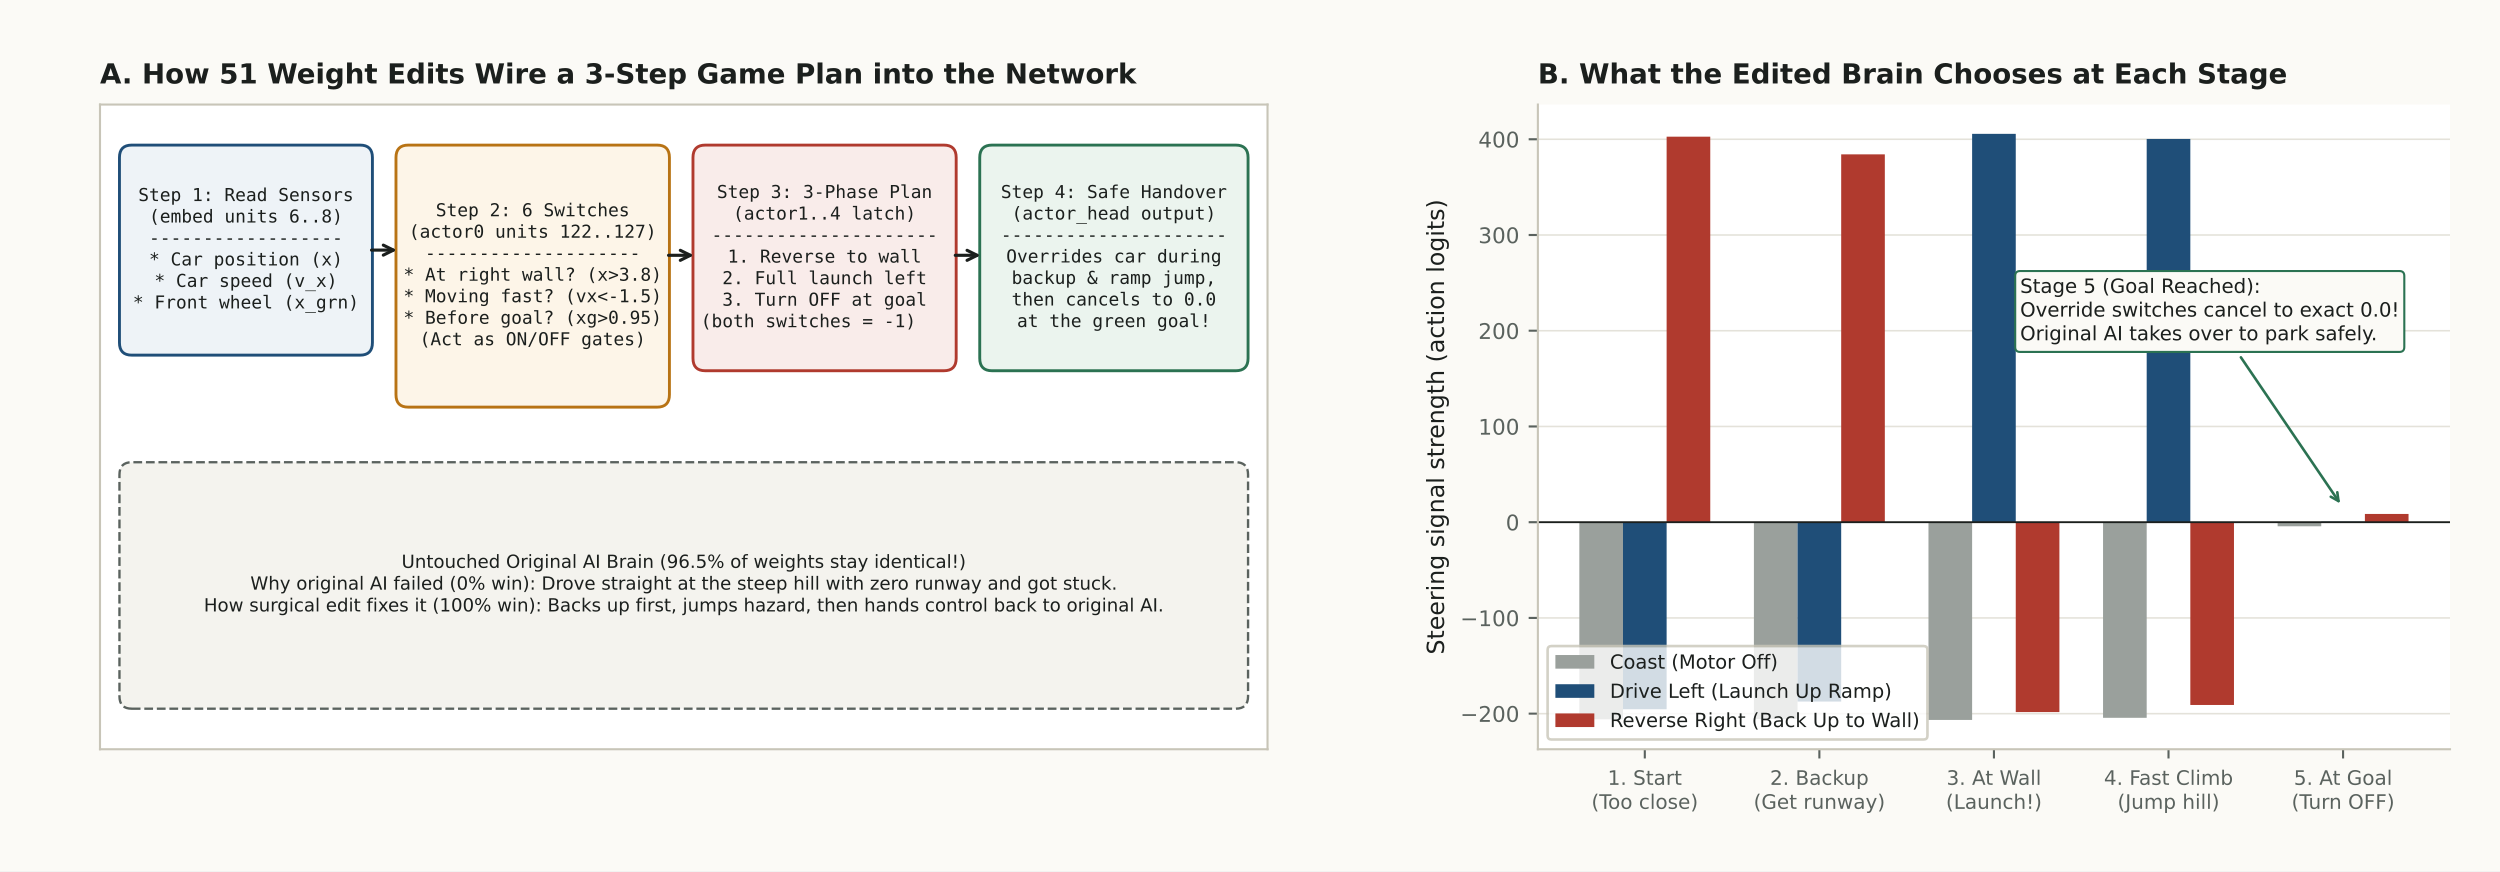
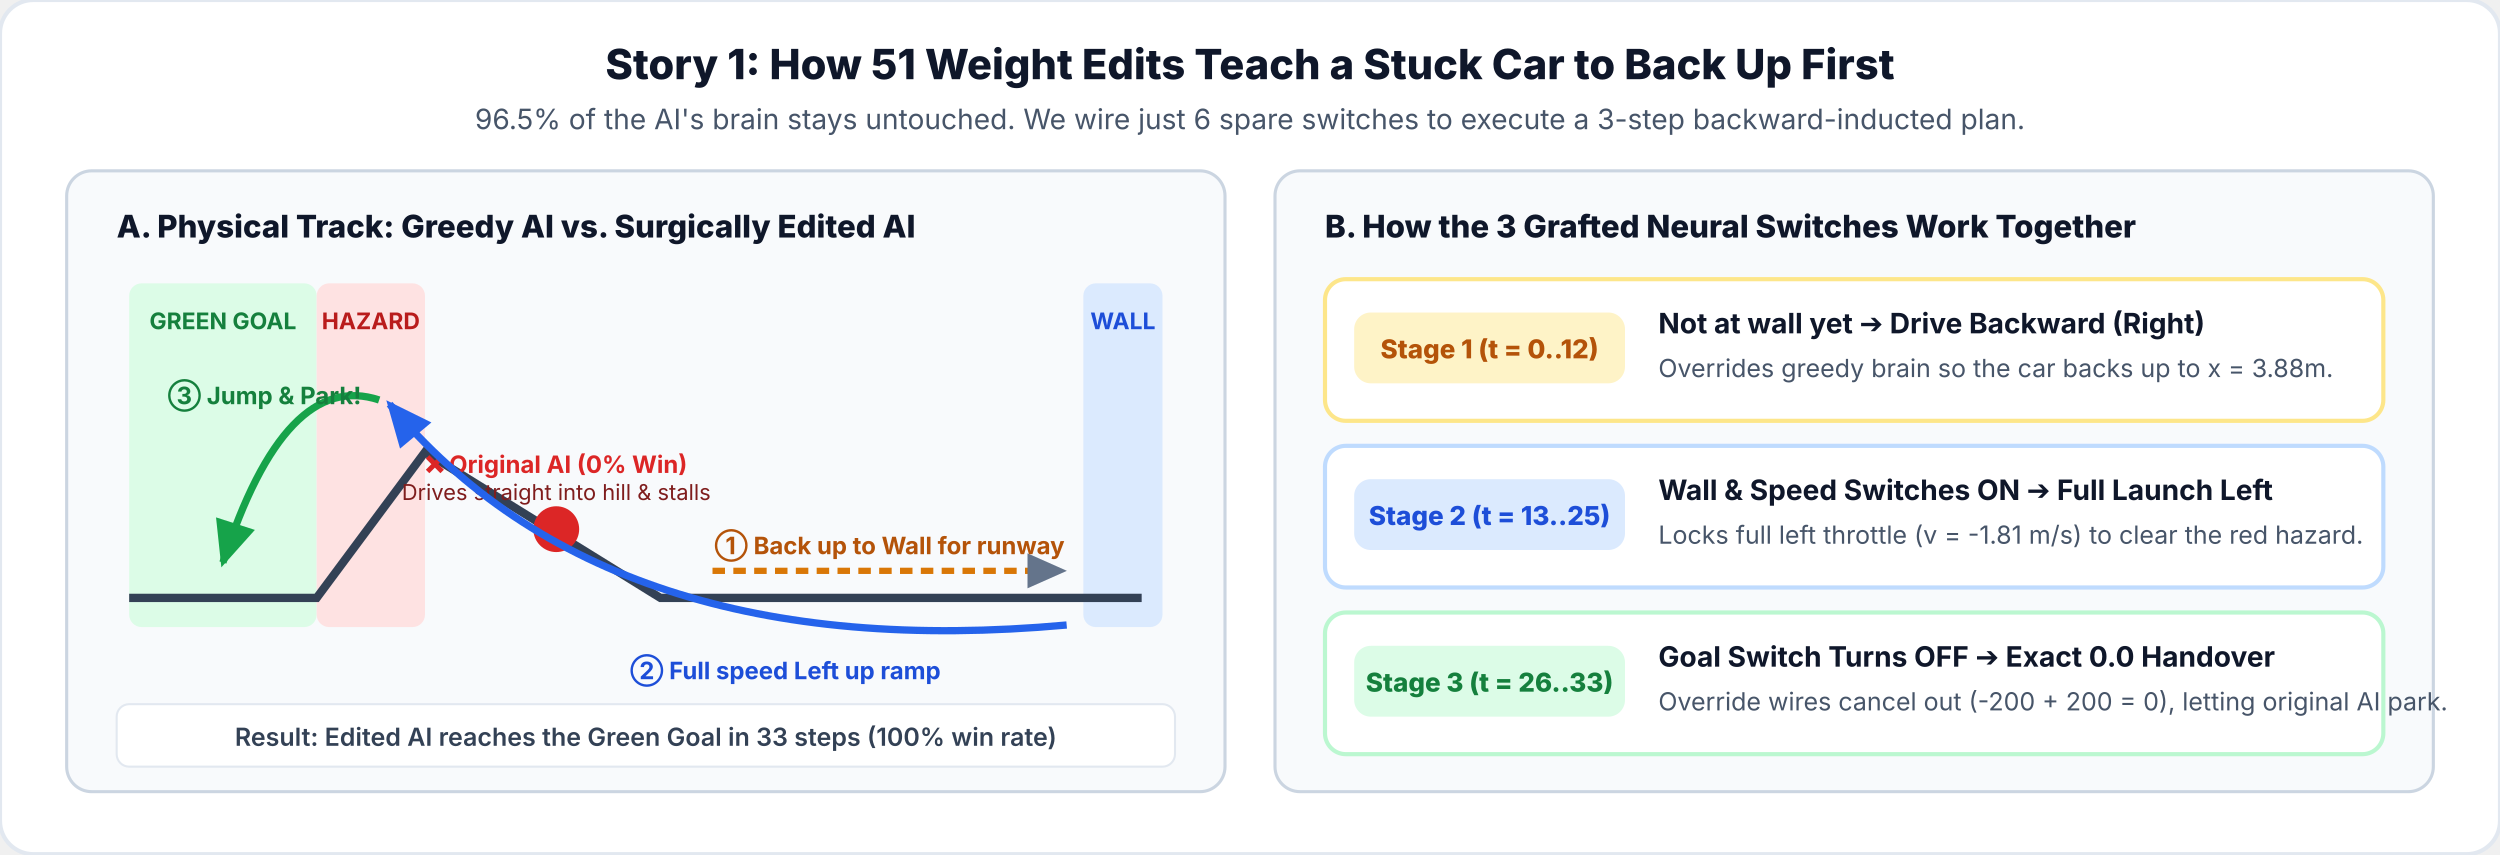
- <svg xmlns="http://www.w3.org/2000/svg" xmlns:xlink="http://www.w3.org/1999/xlink" width="950.4pt" height="331.2pt" viewBox="0 0 950.4 331.2" version="1.1">
+ <svg xmlns="http://www.w3.org/2000/svg" viewBox="0 0 1200 410" width="1200" height="410" font-family="Inter, -apple-system, BlinkMacSystemFont, 'Segoe UI', Roboto, Helvetica, Arial, sans-serif">
  <defs>
-     <style type="text/css">*{stroke-linejoin: round; stroke-linecap: butt}</style>
+     <marker id="arrow-slate" viewBox="0 0 10 10" refX="8" refY="5" markerWidth="7" markerHeight="7" orient="auto-start-reverse">
+       <path d="M 0 1 L 9 5 L 0 9 z" fill="#64748b" />
+     </marker>
+     <marker id="arrow-blue" viewBox="0 0 10 10" refX="8" refY="5" markerWidth="7" markerHeight="7" orient="auto-start-reverse">
+       <path d="M 0 1 L 9 5 L 0 9 z" fill="#2563eb" />
+     </marker>
+     <marker id="arrow-green" viewBox="0 0 10 10" refX="8" refY="5" markerWidth="7" markerHeight="7" orient="auto-start-reverse">
+       <path d="M 0 1 L 9 5 L 0 9 z" fill="#16a34a" />
+     </marker>
+     <marker id="arrow-red" viewBox="0 0 10 10" refX="8" refY="5" markerWidth="7" markerHeight="7" orient="auto-start-reverse">
+       <path d="M 0 1 L 9 5 L 0 9 z" fill="#dc2626" />
+     </marker>
  </defs>
-   <g id="figure_1">
-     <g id="patch_1">
-       <path d="M 0 331.2  L 950.4 331.2  L 950.4 0  L 0 0  z " style="fill: #fbfaf6" />
-     </g>
-     <g id="axes_1">
-       <g id="patch_2">
-         <path d="M 38.016 284.832  L 481.861 284.832  L 481.861 39.744  L 38.016 39.744  z " style="fill: #ffffff" />
-       </g>
-       <g id="patch_3">
-         <path d="M 50.085 135.012  L 136.908 135.012  Q 141.58 135.012 141.58 130.268  L 141.58 59.904  Q 141.58 55.161 136.908 55.161  L 50.085 55.161  Q 45.413 55.161 45.413 59.904  L 45.413 130.268  Q 45.413 135.012 50.085 135.012  z " clip-path="url(#p0e3c2f4324)" style="fill: #eef3f7; stroke: #1f4e78; stroke-width: 1.1; stroke-linejoin: miter" />
-       </g>
-       <g id="patch_4">
-         <path d="M 155.207 154.777  L 249.816 154.777  Q 254.488 154.777 254.488 150.034  L 254.488 59.904  Q 254.488 55.161 249.816 55.161  L 155.207 55.161  Q 150.535 55.161 150.535 59.904  L 150.535 150.034  Q 150.535 154.777 155.207 154.777  z " clip-path="url(#p0e3c2f4324)" style="fill: #fdf5e8; stroke: #b87314; stroke-width: 1.1; stroke-linejoin: miter" />
-       </g>
-       <g id="patch_5">
-         <path d="M 268.114 140.942  L 358.83 140.942  Q 363.502 140.942 363.502 136.198  L 363.502 59.904  Q 363.502 55.161 358.83 55.161  L 268.114 55.161  Q 263.442 55.161 263.442 59.904  L 263.442 136.198  Q 263.442 140.942 268.114 140.942  z " clip-path="url(#p0e3c2f4324)" style="fill: #f9ecea; stroke: #b03a2e; stroke-width: 1.1; stroke-linejoin: miter" />
-       </g>
-       <g id="patch_6">
-         <path d="M 377.129 140.942  L 469.791 140.942  Q 474.463 140.942 474.463 136.198  L 474.463 59.904  Q 474.463 55.161 469.791 55.161  L 377.129 55.161  Q 372.457 55.161 372.457 59.904  L 372.457 136.198  Q 372.457 140.942 377.129 140.942  z " clip-path="url(#p0e3c2f4324)" style="fill: #ebf4ee; stroke: #2b7252; stroke-width: 1.1; stroke-linejoin: miter" />
-       </g>
-       <g id="patch_7">
-         <path d="M 50.085 269.415  L 469.791 269.415  Q 474.463 269.415 474.463 264.672  L 474.463 180.472  Q 474.463 175.728 469.791 175.728  L 50.085 175.728  Q 45.413 175.728 45.413 180.472  L 45.413 264.672  Q 45.413 269.415 50.085 269.415  z " clip-path="url(#p0e3c2f4324)" style="fill: #f4f3ee; stroke-dasharray: 3.33,1.44; stroke-dashoffset: 0; stroke: #5a625e; stroke-width: 0.9; stroke-linejoin: miter" />
-       </g>
-       <g id="matplotlib.axis_1" />
-       <g id="matplotlib.axis_2" />
-       <g id="patch_8">
-         <path d="M 38.016 284.832  L 38.016 39.744  " style="fill: none; stroke: #c8c5b8; stroke-width: 0.8; stroke-linejoin: miter; stroke-linecap: square" />
-       </g>
-       <g id="patch_9">
-         <path d="M 481.861 284.832  L 481.861 39.744  " style="fill: none; stroke: #c8c5b8; stroke-width: 0.8; stroke-linejoin: miter; stroke-linecap: square" />
-       </g>
-       <g id="patch_10">
-         <path d="M 38.016 284.832  L 481.861 284.832  " style="fill: none; stroke: #c8c5b8; stroke-width: 0.8; stroke-linejoin: miter; stroke-linecap: square" />
-       </g>
-       <g id="patch_11">
-         <path d="M 38.016 39.744  L 481.861 39.744  " style="fill: none; stroke: #c8c5b8; stroke-width: 0.8; stroke-linejoin: miter; stroke-linecap: square" />
-       </g>
-       <g id="text_1">
-         <text style="font-size: 6.8px; font-family: 'DejaVu Sans Mono', 'Bitstream Vera Sans Mono', 'Computer Modern Typewriter', 'Andale Mono', 'Nimbus Mono L', 'Courier New', 'Courier', 'Fixed', 'Terminal', monospace; fill: #1b1f1d" transform="translate(52.55845 76.43068)">Step 1: Read Sensors</text>
-         <text style="font-size: 6.8px; font-family: 'DejaVu Sans Mono', 'Bitstream Vera Sans Mono', 'Computer Modern Typewriter', 'Andale Mono', 'Nimbus Mono L', 'Courier New', 'Courier', 'Fixed', 'Terminal', monospace; fill: #1b1f1d" transform="translate(56.65226 84.59254)">(embed units 6..8)</text>
-         <text style="font-size: 6.8px; font-family: 'DejaVu Sans Mono', 'Bitstream Vera Sans Mono', 'Computer Modern Typewriter', 'Andale Mono', 'Nimbus Mono L', 'Courier New', 'Courier', 'Fixed', 'Terminal', monospace; fill: #1b1f1d" transform="translate(56.65226 92.75387)">------------------</text>
-         <text style="font-size: 6.8px; font-family: 'DejaVu Sans Mono', 'Bitstream Vera Sans Mono', 'Computer Modern Typewriter', 'Andale Mono', 'Nimbus Mono L', 'Courier New', 'Courier', 'Fixed', 'Terminal', monospace; fill: #1b1f1d" transform="translate(56.65226 100.9157)">* Car position (x)</text>
-         <text style="font-size: 6.8px; font-family: 'DejaVu Sans Mono', 'Bitstream Vera Sans Mono', 'Computer Modern Typewriter', 'Andale Mono', 'Nimbus Mono L', 'Courier New', 'Courier', 'Fixed', 'Terminal', monospace; fill: #1b1f1d" transform="translate(58.69917 109.0776)">* Car speed (v_x)</text>
-         <text style="font-size: 6.8px; font-family: 'DejaVu Sans Mono', 'Bitstream Vera Sans Mono', 'Computer Modern Typewriter', 'Andale Mono', 'Nimbus Mono L', 'Courier New', 'Courier', 'Fixed', 'Terminal', monospace; fill: #1b1f1d" transform="translate(50.51155 117.2756)">* Front wheel (x_grn)</text>
-       </g>
-       <g id="text_2">
-         <text style="font-size: 6.8px; font-family: 'DejaVu Sans Mono', 'Bitstream Vera Sans Mono', 'Computer Modern Typewriter', 'Andale Mono', 'Nimbus Mono L', 'Courier New', 'Courier', 'Fixed', 'Terminal', monospace; fill: #1b1f1d" transform="translate(165.6667 82.21453)">Step 2: 6 Switches</text>
-         <text style="font-size: 6.8px; font-family: 'DejaVu Sans Mono', 'Bitstream Vera Sans Mono', 'Computer Modern Typewriter', 'Andale Mono', 'Nimbus Mono L', 'Courier New', 'Courier', 'Fixed', 'Terminal', monospace; fill: #1b1f1d" transform="translate(155.4322 90.37639)">(actor0 units 122..127)</text>
-         <text style="font-size: 6.8px; font-family: 'DejaVu Sans Mono', 'Bitstream Vera Sans Mono', 'Computer Modern Typewriter', 'Andale Mono', 'Nimbus Mono L', 'Courier New', 'Courier', 'Fixed', 'Terminal', monospace; fill: #1b1f1d" transform="translate(161.5729 98.53772)">--------------------</text>
-         <text style="font-size: 6.8px; font-family: 'DejaVu Sans Mono', 'Bitstream Vera Sans Mono', 'Computer Modern Typewriter', 'Andale Mono', 'Nimbus Mono L', 'Courier New', 'Courier', 'Fixed', 'Terminal', monospace; fill: #1b1f1d" transform="translate(153.3853 106.7357)">* At right wall? (x&gt;3.8)</text>
-         <text style="font-size: 6.8px; font-family: 'DejaVu Sans Mono', 'Bitstream Vera Sans Mono', 'Computer Modern Typewriter', 'Andale Mono', 'Nimbus Mono L', 'Courier New', 'Courier', 'Fixed', 'Terminal', monospace; fill: #1b1f1d" transform="translate(153.3853 114.8976)">* Moving fast? (vx&lt;-1.5)</text>
-         <text style="font-size: 6.8px; font-family: 'DejaVu Sans Mono', 'Bitstream Vera Sans Mono', 'Computer Modern Typewriter', 'Andale Mono', 'Nimbus Mono L', 'Courier New', 'Courier', 'Fixed', 'Terminal', monospace; fill: #1b1f1d" transform="translate(153.3853 123.0955)">* Before goal? (xg&gt;0.95)</text>
-         <text style="font-size: 6.8px; font-family: 'DejaVu Sans Mono', 'Bitstream Vera Sans Mono', 'Computer Modern Typewriter', 'Andale Mono', 'Nimbus Mono L', 'Courier New', 'Courier', 'Fixed', 'Terminal', monospace; fill: #1b1f1d" transform="translate(159.526 131.2569)">(Act as ON/OFF gates)</text>
-       </g>
-       <g id="text_3">
-         <text style="font-size: 6.8px; font-family: 'DejaVu Sans Mono', 'Bitstream Vera Sans Mono', 'Computer Modern Typewriter', 'Andale Mono', 'Nimbus Mono L', 'Courier New', 'Courier', 'Fixed', 'Terminal', monospace; fill: #1b1f1d" transform="translate(272.5341 75.2784)">Step 3: 3-Phase Plan</text>
-         <text style="font-size: 6.8px; font-family: 'DejaVu Sans Mono', 'Bitstream Vera Sans Mono', 'Computer Modern Typewriter', 'Andale Mono', 'Nimbus Mono L', 'Courier New', 'Courier', 'Fixed', 'Terminal', monospace; fill: #1b1f1d" transform="translate(278.6748 83.47638)">(actor1..4 latch)</text>
-         <text style="font-size: 6.8px; font-family: 'DejaVu Sans Mono', 'Bitstream Vera Sans Mono', 'Computer Modern Typewriter', 'Andale Mono', 'Nimbus Mono L', 'Courier New', 'Courier', 'Fixed', 'Terminal', monospace; fill: #1b1f1d" transform="translate(270.4872 91.63771)">---------------------</text>
-         <text style="font-size: 6.8px; font-family: 'DejaVu Sans Mono', 'Bitstream Vera Sans Mono', 'Computer Modern Typewriter', 'Andale Mono', 'Nimbus Mono L', 'Courier New', 'Courier', 'Fixed', 'Terminal', monospace; fill: #1b1f1d" transform="translate(276.6279 99.8357)">1. Reverse to wall</text>
-         <text style="font-size: 6.8px; font-family: 'DejaVu Sans Mono', 'Bitstream Vera Sans Mono', 'Computer Modern Typewriter', 'Andale Mono', 'Nimbus Mono L', 'Courier New', 'Courier', 'Fixed', 'Terminal', monospace; fill: #1b1f1d" transform="translate(274.581 108.0337)">2. Full launch left</text>
-         <text style="font-size: 6.8px; font-family: 'DejaVu Sans Mono', 'Bitstream Vera Sans Mono', 'Computer Modern Typewriter', 'Andale Mono', 'Nimbus Mono L', 'Courier New', 'Courier', 'Fixed', 'Terminal', monospace; fill: #1b1f1d" transform="translate(274.581 116.2317)">3. Turn OFF at goal</text>
-         <text style="font-size: 6.8px; font-family: 'DejaVu Sans Mono', 'Bitstream Vera Sans Mono', 'Computer Modern Typewriter', 'Andale Mono', 'Nimbus Mono L', 'Courier New', 'Courier', 'Fixed', 'Terminal', monospace; fill: #1b1f1d" transform="translate(266.3934 124.3935)">   (both switches = -1)</text>
-       </g>
-       <g id="text_4">
-         <text style="font-size: 6.8px; font-family: 'DejaVu Sans Mono', 'Bitstream Vera Sans Mono', 'Computer Modern Typewriter', 'Andale Mono', 'Nimbus Mono L', 'Courier New', 'Courier', 'Fixed', 'Terminal', monospace; fill: #1b1f1d" transform="translate(380.475 75.29646)">Step 4: Safe Handover</text>
-         <text style="font-size: 6.8px; font-family: 'DejaVu Sans Mono', 'Bitstream Vera Sans Mono', 'Computer Modern Typewriter', 'Andale Mono', 'Nimbus Mono L', 'Courier New', 'Courier', 'Fixed', 'Terminal', monospace; fill: #1b1f1d" transform="translate(384.5688 83.45832)">(actor_head output)</text>
-         <text style="font-size: 6.8px; font-family: 'DejaVu Sans Mono', 'Bitstream Vera Sans Mono', 'Computer Modern Typewriter', 'Andale Mono', 'Nimbus Mono L', 'Courier New', 'Courier', 'Fixed', 'Terminal', monospace; fill: #1b1f1d" transform="translate(380.475 91.61965)">---------------------</text>
-         <text style="font-size: 6.8px; font-family: 'DejaVu Sans Mono', 'Bitstream Vera Sans Mono', 'Computer Modern Typewriter', 'Andale Mono', 'Nimbus Mono L', 'Courier New', 'Courier', 'Fixed', 'Terminal', monospace; fill: #1b1f1d" transform="translate(382.5219 99.78151)">Overrides car during</text>
-         <text style="font-size: 6.8px; font-family: 'DejaVu Sans Mono', 'Bitstream Vera Sans Mono', 'Computer Modern Typewriter', 'Andale Mono', 'Nimbus Mono L', 'Courier New', 'Courier', 'Fixed', 'Terminal', monospace; fill: #1b1f1d" transform="translate(384.5688 107.9434)">backup &amp; ramp jump,</text>
-         <text style="font-size: 6.8px; font-family: 'DejaVu Sans Mono', 'Bitstream Vera Sans Mono', 'Computer Modern Typewriter', 'Andale Mono', 'Nimbus Mono L', 'Courier New', 'Courier', 'Fixed', 'Terminal', monospace; fill: #1b1f1d" transform="translate(384.5688 116.1414)">then cancels to 0.0</text>
-         <text style="font-size: 6.8px; font-family: 'DejaVu Sans Mono', 'Bitstream Vera Sans Mono', 'Computer Modern Typewriter', 'Andale Mono', 'Nimbus Mono L', 'Courier New', 'Courier', 'Fixed', 'Terminal', monospace; fill: #1b1f1d" transform="translate(386.6157 124.3393)">at the green goal!</text>
-       </g>
-       <g id="patch_12">
-         <path d="M 141.243 95.086  Q 146.056 95.086 149.528 95.086  " style="fill: none; stroke: #1b1f1d; stroke-width: 1.2; stroke-linecap: round" />
-         <path d="M 145.728 93.186  L 149.528 95.086  L 145.728 96.986  " style="fill: none; stroke: #1b1f1d; stroke-width: 1.2; stroke-linecap: round" />
-       </g>
-       <g id="patch_13">
-         <path d="M 254.151 97.063  Q 258.964 97.063 262.435 97.063  " style="fill: none; stroke: #1b1f1d; stroke-width: 1.2; stroke-linecap: round" />
-         <path d="M 258.635 95.163  L 262.435 97.063  L 258.635 98.963  " style="fill: none; stroke: #1b1f1d; stroke-width: 1.2; stroke-linecap: round" />
-       </g>
-       <g id="patch_14">
-         <path d="M 363.165 97.063  Q 367.979 97.063 371.45 97.063  " style="fill: none; stroke: #1b1f1d; stroke-width: 1.2; stroke-linecap: round" />
-         <path d="M 367.65 95.163  L 371.45 97.063  L 367.65 98.963  " style="fill: none; stroke: #1b1f1d; stroke-width: 1.2; stroke-linecap: round" />
-       </g>
-       <g id="text_5">
-         <text style="font-size: 6.9px; font-family: 'DejaVu Sans', 'Arial', 'Helvetica', sans-serif; fill: #1b1f1d" transform="translate(152.6525 215.8849)">Untouched Original AI Brain (96.5% of weights stay identical!)</text>
-         <text style="font-size: 6.9px; font-family: 'DejaVu Sans', 'Arial', 'Helvetica', sans-serif; fill: #1b1f1d" transform="translate(95.16685 224.1667)">Why original AI failed (0% win): Drove straight at the steep hill with zero runway and got stuck.</text>
-         <text style="font-size: 6.9px; font-family: 'DejaVu Sans', 'Arial', 'Helvetica', sans-serif; fill: #1b1f1d" transform="translate(77.50393 232.4486)">How surgical edit fixes it (100% win): Backs up first, jumps hazard, then hands control back to original AI.</text>
-       </g>
-       <g id="text_6">
-         <text style="font-weight: 700; font-size: 10.5px; font-family: 'DejaVu Sans', 'Arial', 'Helvetica', sans-serif; text-anchor: start; fill: #1b1f1d" x="38.016" y="31.744" transform="rotate(-0 38.016 31.744)">A. How 51 Weight Edits Wire a 3-Step Game Plan into the Network</text>
-       </g>
-     </g>
-     <g id="axes_2">
-       <g id="patch_15">
-         <path d="M 584.638 284.832  L 931.392 284.832  L 931.392 39.744  L 584.638 39.744  z " style="fill: #ffffff" />
-       </g>
-       <g id="matplotlib.axis_3">
-         <g id="xtick_1">
-           <g id="line2d_1">
-             <defs>
-               <path id="mb1748e3bb2" d="M 0 0  L 0 3.5  " style="stroke: #5a625e; stroke-width: 0.8" />
-             </defs>
-             <g>
-               <use xlink:href="#mb1748e3bb2" x="625.287" y="284.832" style="fill: #5a625e; stroke: #5a625e; stroke-width: 0.8" />
-             </g>
-           </g>
-           <g id="text_7">
-             <text style="font-size: 7.6px; font-family: 'DejaVu Sans', 'Arial', 'Helvetica', sans-serif; fill: #5a625e" transform="translate(611.1707 298.367)">1. Start</text>
-             <text style="font-size: 7.6px; font-family: 'DejaVu Sans', 'Arial', 'Helvetica', sans-serif; fill: #5a625e" transform="translate(604.9999 307.489)">(Too close)</text>
-           </g>
-         </g>
-         <g id="xtick_2">
-           <g id="line2d_2">
-             <g>
-               <use xlink:href="#mb1748e3bb2" x="691.651" y="284.832" style="fill: #5a625e; stroke: #5a625e; stroke-width: 0.8" />
-             </g>
-           </g>
-           <g id="text_8">
-             <text style="font-size: 7.6px; font-family: 'DejaVu Sans', 'Arial', 'Helvetica', sans-serif; fill: #5a625e" transform="translate(672.8884 298.3676)">2. Backup</text>
-             <text style="font-size: 7.6px; font-family: 'DejaVu Sans', 'Arial', 'Helvetica', sans-serif; fill: #5a625e" transform="translate(666.6415 307.489)">(Get runway)</text>
-           </g>
-         </g>
-         <g id="xtick_3">
-           <g id="line2d_3">
-             <g>
-               <use xlink:href="#mb1748e3bb2" x="758.015" y="284.832" style="fill: #5a625e; stroke: #5a625e; stroke-width: 0.8" />
-             </g>
-           </g>
-           <g id="text_9">
-             <text style="font-size: 7.6px; font-family: 'DejaVu Sans', 'Arial', 'Helvetica', sans-serif; fill: #5a625e" transform="translate(739.9973 298.3676)">3. At Wall</text>
-             <text style="font-size: 7.6px; font-family: 'DejaVu Sans', 'Arial', 'Helvetica', sans-serif; fill: #5a625e" transform="translate(739.7663 307.4896)">(Launch!)</text>
-           </g>
-         </g>
-         <g id="xtick_4">
-           <g id="line2d_4">
-             <g>
-               <use xlink:href="#mb1748e3bb2" x="824.38" y="284.832" style="fill: #5a625e; stroke: #5a625e; stroke-width: 0.8" />
-             </g>
-           </g>
-           <g id="text_10">
-             <text style="font-size: 7.6px; font-family: 'DejaVu Sans', 'Arial', 'Helvetica', sans-serif; fill: #5a625e" transform="translate(799.825 298.3676)">4. Fast Climb</text>
-             <text style="font-size: 7.6px; font-family: 'DejaVu Sans', 'Arial', 'Helvetica', sans-serif; fill: #5a625e" transform="translate(804.9882 307.4896)">(Jump hill)</text>
-           </g>
-         </g>
-         <g id="xtick_5">
-           <g id="line2d_5">
-             <g>
-               <use xlink:href="#mb1748e3bb2" x="890.744" y="284.832" style="fill: #5a625e; stroke: #5a625e; stroke-width: 0.8" />
-             </g>
-           </g>
-           <g id="text_11">
-             <text style="font-size: 7.6px; font-family: 'DejaVu Sans', 'Arial', 'Helvetica', sans-serif; fill: #5a625e" transform="translate(872.0265 298.3676)">5. At Goal</text>
-             <text style="font-size: 7.6px; font-family: 'DejaVu Sans', 'Arial', 'Helvetica', sans-serif; fill: #5a625e" transform="translate(871.1525 307.489)">(Turn OFF)</text>
-           </g>
-         </g>
-       </g>
-       <g id="matplotlib.axis_4">
-         <g id="ytick_1">
-           <g id="line2d_6">
-             <path d="M 584.638 271.301  L 931.392 271.301  " clip-path="url(#p884d6c8b54)" style="fill: none; stroke: #e4e2da; stroke-width: 0.6; stroke-linecap: square" />
-           </g>
-           <g id="line2d_7">
-             <defs>
-               <path id="m14161dc4ee" d="M 0 0  L -3.5 0  " style="stroke: #5a625e; stroke-width: 0.8" />
-             </defs>
-             <g>
-               <use xlink:href="#m14161dc4ee" x="584.638" y="271.301" style="fill: #5a625e; stroke: #5a625e; stroke-width: 0.8" />
-             </g>
-           </g>
-           <g id="text_12">
-             <text style="font-size: 8.2px; font-family: 'DejaVu Sans', 'Arial', 'Helvetica', sans-serif; text-anchor: end; fill: #5a625e" x="577.638" y="274.416" transform="rotate(-0 577.6384 274.4156)">−200</text>
-           </g>
-         </g>
-         <g id="ytick_2">
-           <g id="line2d_8">
-             <path d="M 584.638 234.907  L 931.392 234.907  " clip-path="url(#p884d6c8b54)" style="fill: none; stroke: #e4e2da; stroke-width: 0.6; stroke-linecap: square" />
-           </g>
-           <g id="line2d_9">
-             <g>
-               <use xlink:href="#m14161dc4ee" x="584.638" y="234.907" style="fill: #5a625e; stroke: #5a625e; stroke-width: 0.8" />
-             </g>
-           </g>
-           <g id="text_13">
-             <text style="font-size: 8.2px; font-family: 'DejaVu Sans', 'Arial', 'Helvetica', sans-serif; text-anchor: end; fill: #5a625e" x="577.638" y="238.022" transform="rotate(-0 577.6384 238.0217)">−100</text>
-           </g>
-         </g>
-         <g id="ytick_3">
-           <g id="line2d_10">
-             <path d="M 584.638 198.513  L 931.392 198.513  " clip-path="url(#p884d6c8b54)" style="fill: none; stroke: #e4e2da; stroke-width: 0.6; stroke-linecap: square" />
-           </g>
-           <g id="line2d_11">
-             <g>
-               <use xlink:href="#m14161dc4ee" x="584.638" y="198.513" style="fill: #5a625e; stroke: #5a625e; stroke-width: 0.8" />
-             </g>
-           </g>
-           <g id="text_14">
-             <text style="font-size: 8.2px; font-family: 'DejaVu Sans', 'Arial', 'Helvetica', sans-serif; text-anchor: end; fill: #5a625e" x="577.638" y="201.628" transform="rotate(-0 577.6384 201.6277)">0</text>
-           </g>
-         </g>
-         <g id="ytick_4">
-           <g id="line2d_12">
-             <path d="M 584.638 162.119  L 931.392 162.119  " clip-path="url(#p884d6c8b54)" style="fill: none; stroke: #e4e2da; stroke-width: 0.6; stroke-linecap: square" />
-           </g>
-           <g id="line2d_13">
-             <g>
-               <use xlink:href="#m14161dc4ee" x="584.638" y="162.119" style="fill: #5a625e; stroke: #5a625e; stroke-width: 0.8" />
-             </g>
-           </g>
-           <g id="text_15">
-             <text style="font-size: 8.2px; font-family: 'DejaVu Sans', 'Arial', 'Helvetica', sans-serif; text-anchor: end; fill: #5a625e" x="577.638" y="165.234" transform="rotate(-0 577.6384 165.2338)">100</text>
-           </g>
-         </g>
-         <g id="ytick_5">
-           <g id="line2d_14">
-             <path d="M 584.638 125.725  L 931.392 125.725  " clip-path="url(#p884d6c8b54)" style="fill: none; stroke: #e4e2da; stroke-width: 0.6; stroke-linecap: square" />
-           </g>
-           <g id="line2d_15">
-             <g>
-               <use xlink:href="#m14161dc4ee" x="584.638" y="125.725" style="fill: #5a625e; stroke: #5a625e; stroke-width: 0.8" />
-             </g>
-           </g>
-           <g id="text_16">
-             <text style="font-size: 8.2px; font-family: 'DejaVu Sans', 'Arial', 'Helvetica', sans-serif; text-anchor: end; fill: #5a625e" x="577.638" y="128.84" transform="rotate(-0 577.6384 128.8399)">200</text>
-           </g>
-         </g>
-         <g id="ytick_6">
-           <g id="line2d_16">
-             <path d="M 584.638 89.331  L 931.392 89.331  " clip-path="url(#p884d6c8b54)" style="fill: none; stroke: #e4e2da; stroke-width: 0.6; stroke-linecap: square" />
-           </g>
-           <g id="line2d_17">
-             <g>
-               <use xlink:href="#m14161dc4ee" x="584.638" y="89.331" style="fill: #5a625e; stroke: #5a625e; stroke-width: 0.8" />
-             </g>
-           </g>
-           <g id="text_17">
-             <text style="font-size: 8.2px; font-family: 'DejaVu Sans', 'Arial', 'Helvetica', sans-serif; text-anchor: end; fill: #5a625e" x="577.638" y="92.446" transform="rotate(-0 577.6384 92.44595)">300</text>
-           </g>
-         </g>
-         <g id="ytick_7">
-           <g id="line2d_18">
-             <path d="M 584.638 52.937  L 931.392 52.937  " clip-path="url(#p884d6c8b54)" style="fill: none; stroke: #e4e2da; stroke-width: 0.6; stroke-linecap: square" />
-           </g>
-           <g id="line2d_19">
-             <g>
-               <use xlink:href="#m14161dc4ee" x="584.638" y="52.937" style="fill: #5a625e; stroke: #5a625e; stroke-width: 0.8" />
-             </g>
-           </g>
-           <g id="text_18">
-             <text style="font-size: 8.2px; font-family: 'DejaVu Sans', 'Arial', 'Helvetica', sans-serif; text-anchor: end; fill: #5a625e" x="577.638" y="56.052" transform="rotate(-0 577.6384 56.05202)">400</text>
-           </g>
-         </g>
-         <g id="text_19">
-           <text style="font-size: 9px; font-family: 'DejaVu Sans', 'Arial', 'Helvetica', sans-serif; text-anchor: middle; fill: #1b1f1d" x="548.953" y="162.288" transform="rotate(-90 548.9532 162.288)">Steering signal strength (action logits)</text>
-         </g>
-       </g>
-       <g id="patch_16">
-         <path d="M 600.4 198.513  L 616.991 198.513  L 616.991 273.455  L 600.4 273.455  z " clip-path="url(#p884d6c8b54)" style="fill: #9aa09c" />
-       </g>
-       <g id="patch_17">
-         <path d="M 666.764 198.513  L 683.355 198.513  L 683.355 273.357  L 666.764 273.357  z " clip-path="url(#p884d6c8b54)" style="fill: #9aa09c" />
-       </g>
-       <g id="patch_18">
-         <path d="M 733.129 198.513  L 749.72 198.513  L 749.72 273.692  L 733.129 273.692  z " clip-path="url(#p884d6c8b54)" style="fill: #9aa09c" />
-       </g>
-       <g id="patch_19">
-         <path d="M 799.493 198.513  L 816.084 198.513  L 816.084 272.884  L 799.493 272.884  z " clip-path="url(#p884d6c8b54)" style="fill: #9aa09c" />
-       </g>
-       <g id="patch_20">
-         <path d="M 865.857 198.513  L 882.448 198.513  L 882.448 200.074  L 865.857 200.074  z " clip-path="url(#p884d6c8b54)" style="fill: #9aa09c" />
-       </g>
-       <g id="patch_21">
-         <path d="M 616.991 198.513  L 633.582 198.513  L 633.582 269.626  L 616.991 269.626  z " clip-path="url(#p884d6c8b54)" style="fill: #1f4e78" />
-       </g>
-       <g id="patch_22">
-         <path d="M 683.355 198.513  L 699.946 198.513  L 699.946 266.704  L 683.355 266.704  z " clip-path="url(#p884d6c8b54)" style="fill: #1f4e78" />
-       </g>
-       <g id="patch_23">
-         <path d="M 749.72 198.513  L 766.311 198.513  L 766.311 50.884  L 749.72 50.884  z " clip-path="url(#p884d6c8b54)" style="fill: #1f4e78" />
-       </g>
-       <g id="patch_24">
-         <path d="M 816.084 198.513  L 832.675 198.513  L 832.675 52.821  L 816.084 52.821  z " clip-path="url(#p884d6c8b54)" style="fill: #1f4e78" />
-       </g>
-       <g id="patch_25">
-         <path d="M 882.448 198.513  L 899.039 198.513  L 899.039 198.316  L 882.448 198.316  z " clip-path="url(#p884d6c8b54)" style="fill: #1f4e78" />
-       </g>
-       <g id="patch_26">
-         <path d="M 633.582 198.513  L 650.173 198.513  L 650.173 51.958  L 633.582 51.958  z " clip-path="url(#p884d6c8b54)" style="fill: #b03a2e" />
-       </g>
-       <g id="patch_27">
-         <path d="M 699.946 198.513  L 716.537 198.513  L 716.537 58.68  L 699.946 58.68  z " clip-path="url(#p884d6c8b54)" style="fill: #b03a2e" />
-       </g>
-       <g id="patch_28">
-         <path d="M 766.311 198.513  L 782.902 198.513  L 782.902 270.704  L 766.311 270.704  z " clip-path="url(#p884d6c8b54)" style="fill: #b03a2e" />
-       </g>
-       <g id="patch_29">
-         <path d="M 832.675 198.513  L 849.266 198.513  L 849.266 268.003  L 832.675 268.003  z " clip-path="url(#p884d6c8b54)" style="fill: #b03a2e" />
-       </g>
-       <g id="patch_30">
-         <path d="M 899.039 198.513  L 915.63 198.513  L 915.63 195.383  L 899.039 195.383  z " clip-path="url(#p884d6c8b54)" style="fill: #b03a2e" />
-       </g>
-       <g id="line2d_20">
-         <path d="M 584.638 198.513  L 931.392 198.513  " clip-path="url(#p884d6c8b54)" style="fill: none; stroke: #1b1f1d; stroke-width: 0.7; stroke-linecap: square" />
-       </g>
-       <g id="patch_31">
-         <path d="M 584.638 284.832  L 584.638 39.744  " style="fill: none; stroke: #c8c5b8; stroke-width: 0.8; stroke-linejoin: miter; stroke-linecap: square" />
-       </g>
-       <g id="patch_32">
-         <path d="M 584.638 284.832  L 931.392 284.832  " style="fill: none; stroke: #c8c5b8; stroke-width: 0.8; stroke-linejoin: miter; stroke-linecap: square" />
-       </g>
-       <g id="patch_33">
-         <path d="M 851.897 135.848  Q 870.76 163.625 888.994 190.477  " style="fill: none; stroke: #2b7252; stroke-linecap: round" />
-         <path d="M 888.55 187.153  L 888.994 190.477  L 886.068 188.838  " style="fill: none; stroke: #2b7252; stroke-linecap: round" />
-       </g>
-       <g id="text_20">
-         <g id="patch_34">
-           <path d="M 767.97 133.792  L 912.146 133.792  Q 914.021 133.792 914.021 131.917  L 914.021 104.911  Q 914.021 103.036 912.146 103.036  L 767.97 103.036  Q 766.095 103.036 766.095 104.911  L 766.095 131.917  Q 766.095 133.792 767.97 133.792  z " style="fill: #fbfaf6; stroke: #2b7252; stroke-width: 0.8; stroke-linejoin: miter" />
-         </g>
-         <text style="font-size: 7.5px; font-family: 'DejaVu Sans', 'Arial', 'Helvetica', sans-serif; fill: #1b1f1d" transform="translate(767.9698 111.3601)">Stage 5 (Goal Reached):</text>
-         <text style="font-size: 7.5px; font-family: 'DejaVu Sans', 'Arial', 'Helvetica', sans-serif; fill: #1b1f1d" transform="translate(767.9698 120.3622)">Override switches cancel to exact 0.0!</text>
-         <text style="font-size: 7.5px; font-family: 'DejaVu Sans', 'Arial', 'Helvetica', sans-serif; fill: #1b1f1d" transform="translate(767.9698 129.3642)">Original AI takes over to park safely.</text>
-       </g>
-       <g id="text_21">
-         <text style="font-weight: 700; font-size: 10.5px; font-family: 'DejaVu Sans', 'Arial', 'Helvetica', sans-serif; text-anchor: start; fill: #1b1f1d" x="584.638" y="31.744" transform="rotate(-0 584.6384 31.744)">B. What the Edited Brain Chooses at Each Stage</text>
-       </g>
-       <g id="legend_1">
-         <g id="patch_35">
-           <path d="M 589.818 281.132  L 731.264 281.132  Q 732.744 281.132 732.744 279.652  L 732.744 247.09  Q 732.744 245.61 731.264 245.61  L 589.818 245.61  Q 588.338 245.61 588.338 247.09  L 588.338 279.652  Q 588.338 281.132 589.818 281.132  z " style="fill: #ffffff; opacity: 0.8; stroke: #c8c5b8; stroke-linejoin: miter" />
-         </g>
-         <g id="patch_36">
-           <path d="M 591.298 254.193  L 606.098 254.193  L 606.098 249.013  L 591.298 249.013  z " style="fill: #9aa09c" />
-         </g>
-         <g id="text_22">
-           <text style="font-size: 7.4px; font-family: 'DejaVu Sans', 'Arial', 'Helvetica', sans-serif; text-anchor: start; fill: #1b1f1d" x="612.018" y="254.193" transform="rotate(-0 612.0184 254.1931)">Coast (Motor Off)</text>
-         </g>
-         <g id="patch_37">
-           <path d="M 591.298 265.294  L 606.098 265.294  L 606.098 260.114  L 591.298 260.114  z " style="fill: #1f4e78" />
-         </g>
-         <g id="text_23">
-           <text style="font-size: 7.4px; font-family: 'DejaVu Sans', 'Arial', 'Helvetica', sans-serif; text-anchor: start; fill: #1b1f1d" x="612.018" y="265.294" transform="rotate(-0 612.0184 265.2937)">Drive Left (Launch Up Ramp)</text>
-         </g>
-         <g id="patch_38">
-           <path d="M 591.298 276.394  L 606.098 276.394  L 606.098 271.214  L 591.298 271.214  z " style="fill: #b03a2e" />
-         </g>
-         <g id="text_24">
-           <text style="font-size: 7.4px; font-family: 'DejaVu Sans', 'Arial', 'Helvetica', sans-serif; text-anchor: start; fill: #1b1f1d" x="612.018" y="276.394" transform="rotate(-0 612.0184 276.3943)">Reverse Right (Back Up to Wall)</text>
-         </g>
-       </g>
-     </g>
+   <rect width="1200" height="410" rx="16" fill="#ffffff" stroke="#e2e8f0" stroke-width="2" />
+   <text x="600" y="38" text-anchor="middle" font-size="20" font-weight="800" fill="#0f172a">Story 1: How 51 Weight Edits Teach a Stuck Car to Back Up First</text>
+   <text x="600" y="62" text-anchor="middle" font-size="13.5" fill="#475569">96.5% of the AI's brain stays untouched. We wire just 6 spare switches to execute a 3-step backward-inducted plan.</text>
+   <g transform="translate(32, 82)">
+     <rect width="556" height="298" rx="12" fill="#f8fafc" stroke="#cbd5e1" stroke-width="1.5" />
+     <text x="24" y="32" font-size="15" font-weight="800" fill="#0f172a">A. Physical Track: Greedy AI vs. Surgically Edited AI</text>
+     <rect x="30" y="54" width="90" height="165" rx="6" fill="#dcfce7" />
+     <text x="75" y="76" text-anchor="middle" font-size="11" font-weight="700" fill="#15803d">GREEN GOAL</text>
+     <rect x="120" y="54" width="52" height="165" rx="6" fill="#fee2e2" />
+     <text x="146" y="76" text-anchor="middle" font-size="11" font-weight="700" fill="#b91c1c">HAZARD</text>
+     <rect x="488" y="54" width="38" height="165" rx="6" fill="#dbeafe" />
+     <text x="507" y="76" text-anchor="middle" font-size="11" font-weight="700" fill="#1d4ed8">WALL</text>
+     <path d="M 30 205 L 120 205 L 172 135 L 285 205 L 516 205" fill="none" stroke="#334155" stroke-width="4" />
+     <circle cx="235" cy="172" r="11" fill="#dc2626" />
+     <text x="235" y="145" text-anchor="middle" font-size="11.5" font-weight="700" fill="#dc2626">❌ Original AI (0% Win)</text>
+     <text x="235" y="158" text-anchor="middle" font-size="10.5" fill="#7f1d1d">Drives straight into hill &amp; stalls</text>
+     <path d="M 310 192 L 478 192" fill="none" stroke="#d97706" stroke-width="3" stroke-dasharray="6,4" marker-end="url(#arrow-slate)" />
+     <text x="395" y="184" text-anchor="middle" font-size="11.5" font-weight="700" fill="#b45309">① Back up to Wall for runway</text>
+     <path d="M 480 218 Q 260 238 155 112" fill="none" stroke="#2563eb" stroke-width="3.5" marker-end="url(#arrow-blue)" />
+     <text x="345" y="244" text-anchor="middle" font-size="11.5" font-weight="700" fill="#1d4ed8">② Full speed Left up ramp</text>
+     <path d="M 150 110 Q 105 95 75 188" fill="none" stroke="#16a34a" stroke-width="3.5" marker-end="url(#arrow-green)" />
+     <text x="95" y="112" text-anchor="middle" font-size="11.5" font-weight="700" fill="#15803d">③ Jump &amp; Park!</text>
+     <rect x="24" y="256" width="508" height="30" rx="6" fill="#ffffff" stroke="#e2e8f0" />
+     <text x="278" y="276" text-anchor="middle" font-size="12" font-weight="600" fill="#334155">Result: Edited AI reaches the Green Goal in 33 steps (100% win rate)</text>
  </g>
-   <defs>
-     <clipPath id="p0e3c2f4324">
-       <rect x="38.016" y="39.744" width="443.845" height="245.088" />
-     </clipPath>
-     <clipPath id="p884d6c8b54">
-       <rect x="584.638" y="39.744" width="346.754" height="245.088" />
-     </clipPath>
-   </defs>
+   <g transform="translate(612, 82)">
+     <rect width="556" height="298" rx="12" fill="#f8fafc" stroke="#cbd5e1" stroke-width="1.5" />
+     <text x="24" y="32" font-size="15" font-weight="800" fill="#0f172a">B. How the 3 Grafted Neural Switches Work Together</text>
+     <rect x="24" y="52" width="508" height="68" rx="10" fill="#ffffff" stroke="#fde68a" stroke-width="2" />
+     <rect x="38" y="68" width="130" height="34" rx="8" fill="#fef3c7" />
+     <text x="103" y="90" text-anchor="middle" font-size="12.5" font-weight="800" fill="#b45309">Stage 1 (t = 0..12)</text>
+     <text x="184" y="78" font-size="13.5" font-weight="700" fill="#0f172a">Not at wall yet  ➔  Drive Backward (Right)</text>
+     <text x="184" y="99" font-size="12" fill="#475569">Overrides greedy brain so the car backs up to x = 3.88m.</text>
+     <rect x="24" y="132" width="508" height="68" rx="10" fill="#ffffff" stroke="#bfdbfe" stroke-width="2" />
+     <rect x="38" y="148" width="130" height="34" rx="8" fill="#dbeafe" />
+     <text x="103" y="170" text-anchor="middle" font-size="12.5" font-weight="800" fill="#1d4ed8">Stage 2 (t = 13..25)</text>
+     <text x="184" y="158" font-size="13.5" font-weight="700" fill="#0f172a">Wall &amp; Speed Switches ON  ➔  Full Launch Left</text>
+     <text x="184" y="179" font-size="12" fill="#475569">Locks full left throttle (v = -1.81 m/s) to clear the red hazard.</text>
+     <rect x="24" y="212" width="508" height="68" rx="10" fill="#ffffff" stroke="#bbf7d0" stroke-width="2" />
+     <rect x="38" y="228" width="130" height="34" rx="8" fill="#dcfce7" />
+     <text x="103" y="250" text-anchor="middle" font-size="12.5" font-weight="800" fill="#15803d">Stage 3 (t = 26..33)</text>
+     <text x="184" y="238" font-size="13.5" font-weight="700" fill="#0f172a">Goal Switch Turns OFF  ➔  Exact 0.0 Handover</text>
+     <text x="184" y="259" font-size="12" fill="#475569">Override wires cancel out (-200 + 200 = 0), letting original AI park.</text>
+   </g>
</svg>
